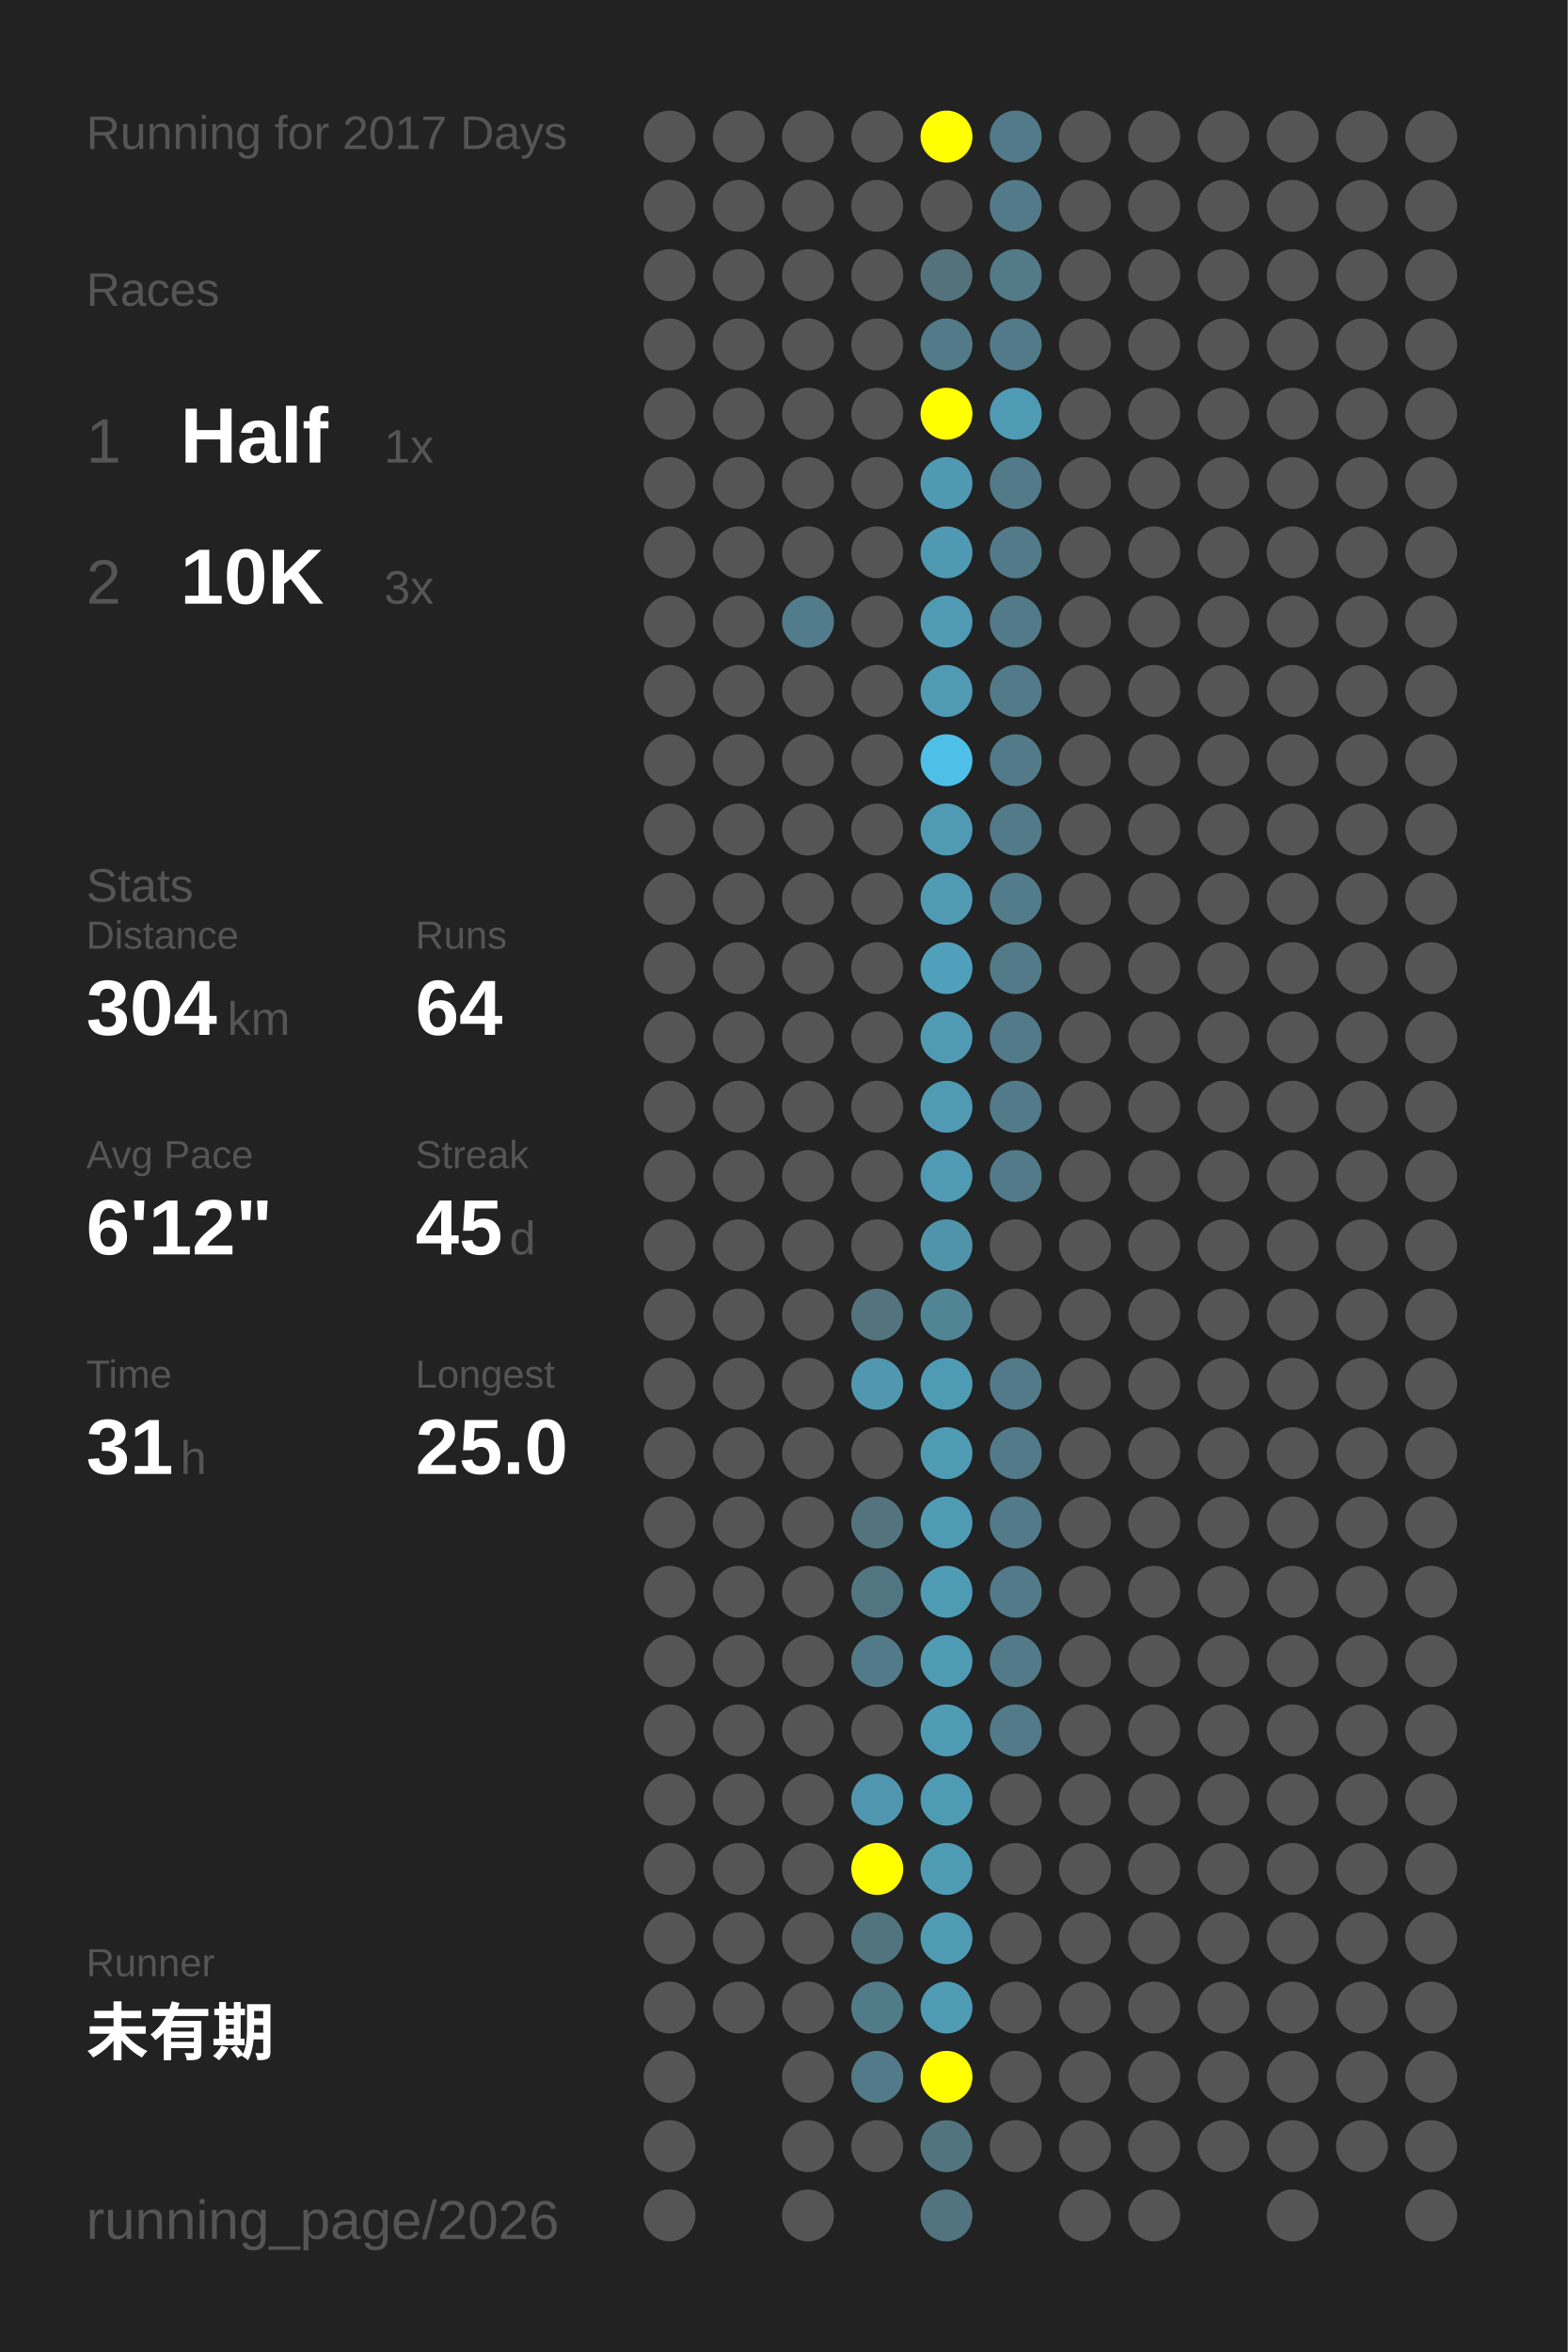
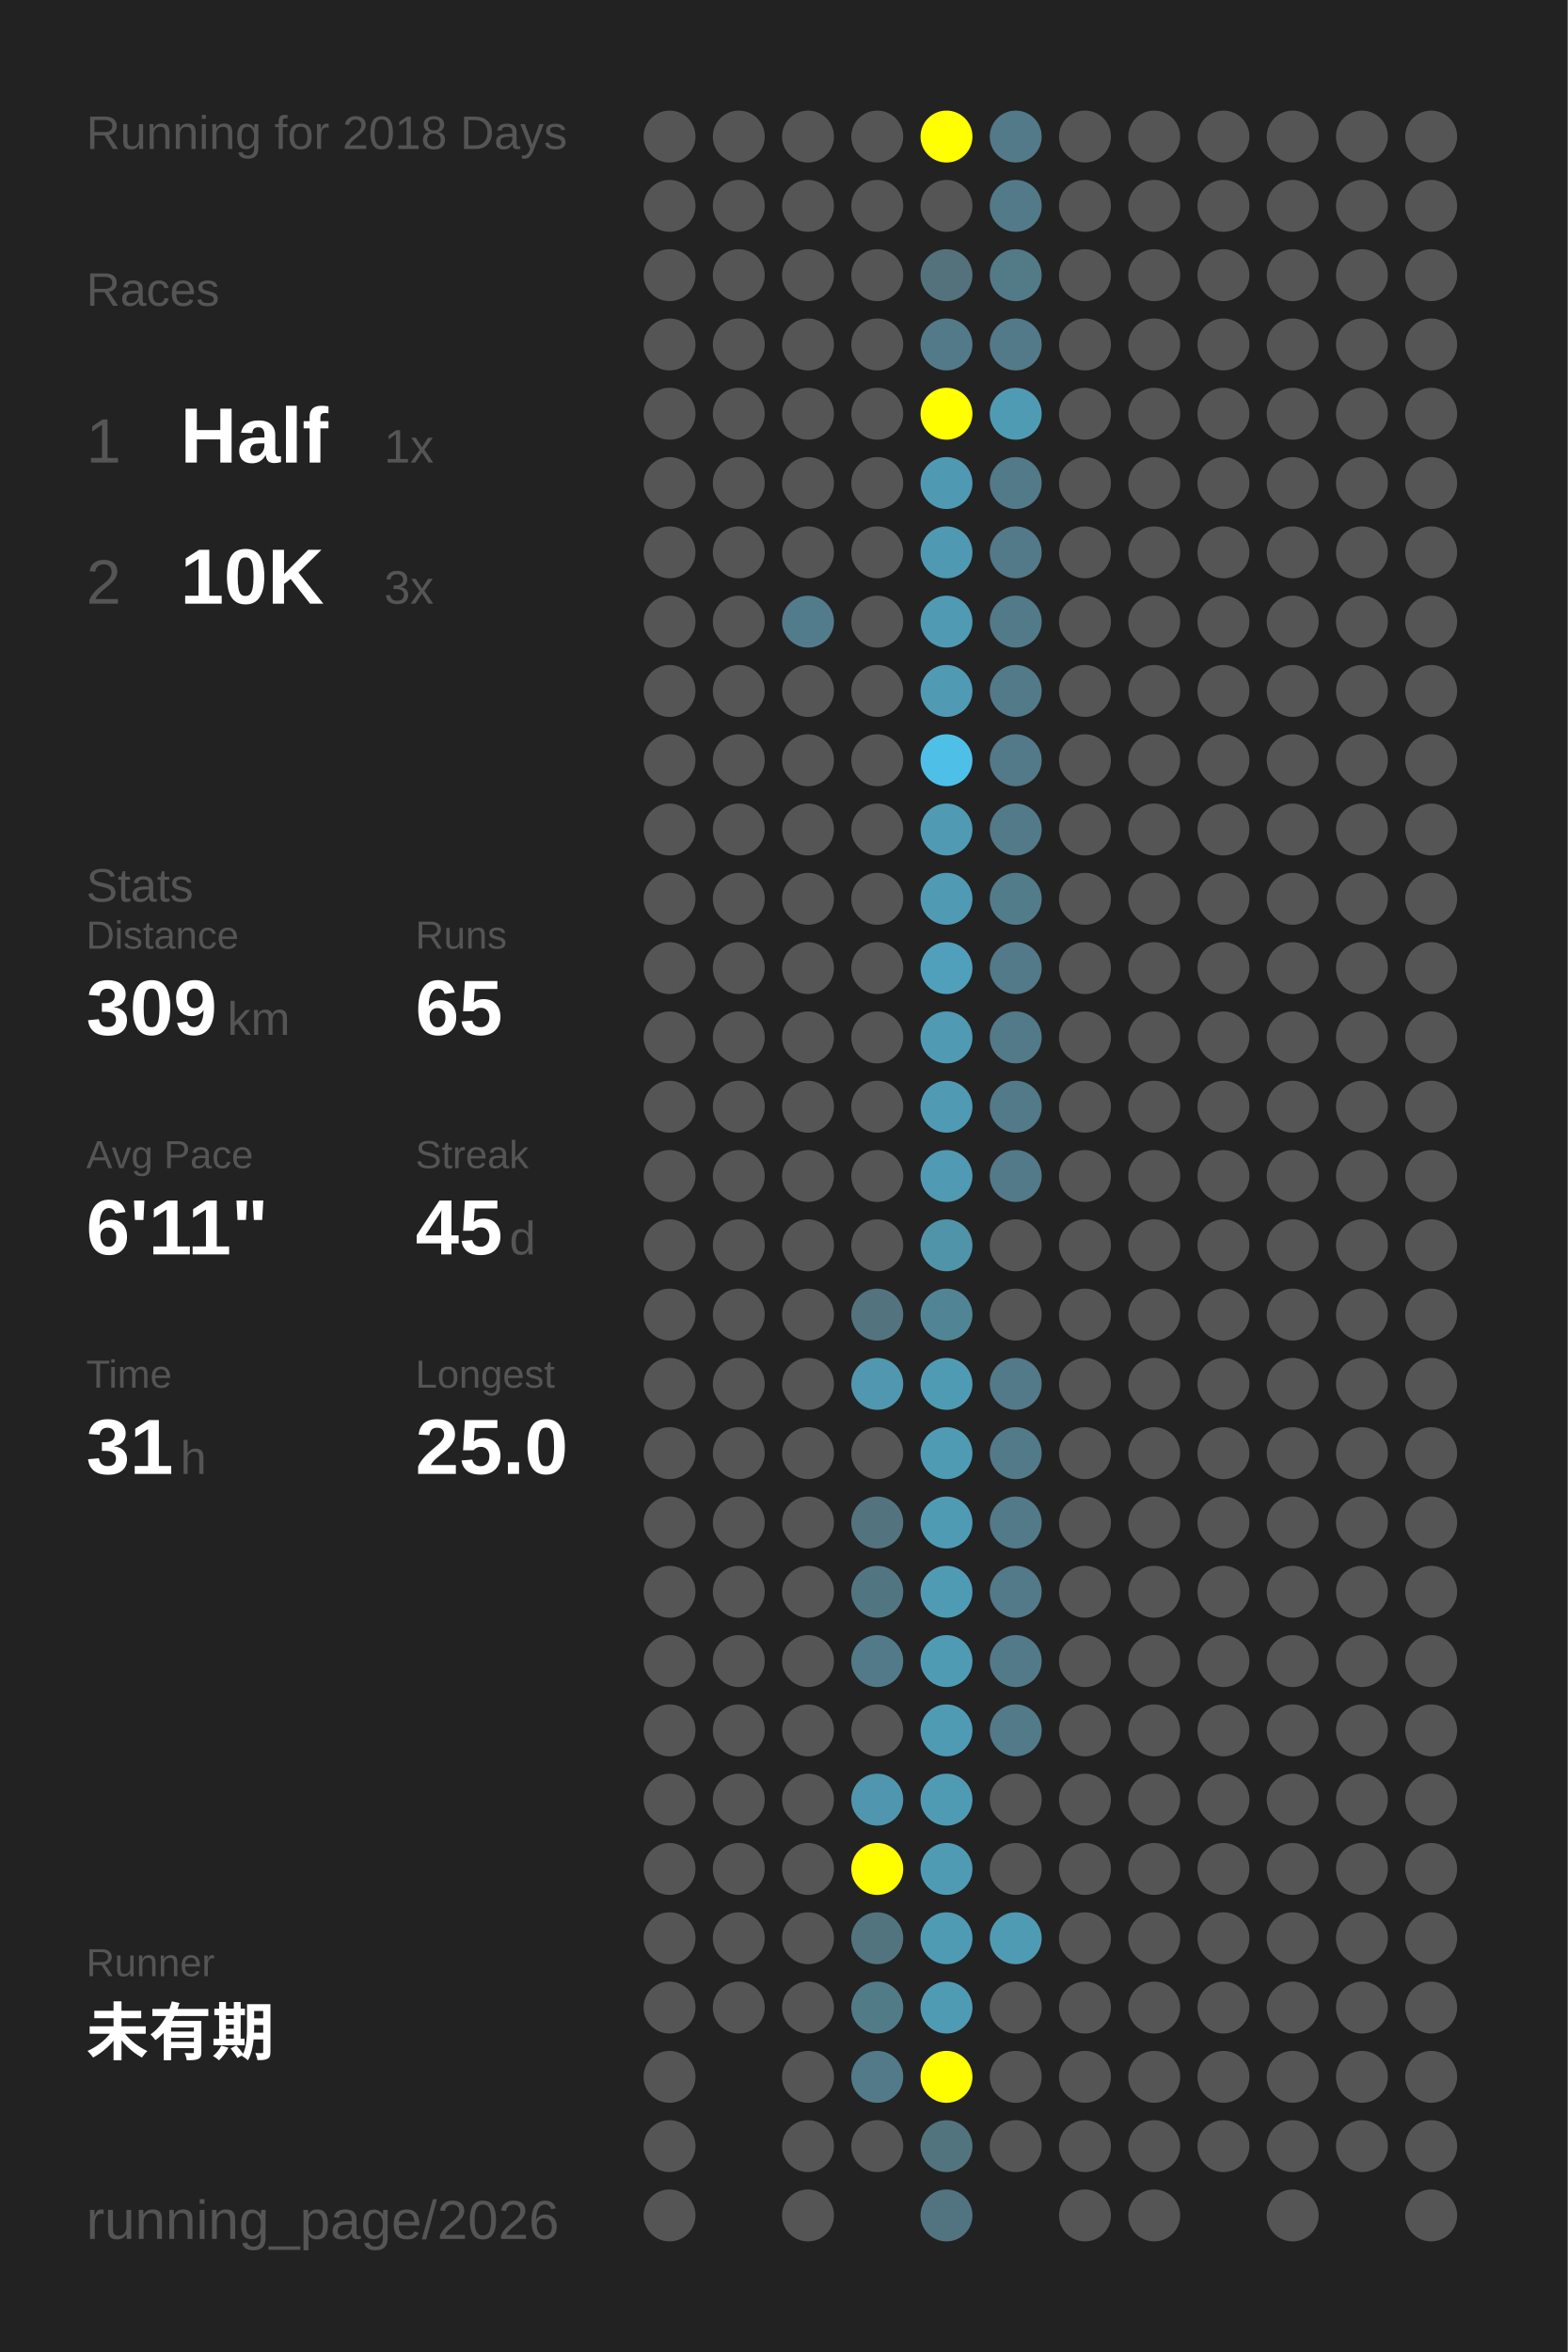
<svg xmlns="http://www.w3.org/2000/svg" baseProfile="full" height="300mm" version="1.1" viewBox="0,0,200,300" width="200mm">
  <defs />
  <rect fill="#222222" height="300" width="200" x="0" y="0" />
-   <text fill="#555555" style="font-size:6px; font-family:Arial;" x="11" y="19">Running for 2017 Days</text>
+   <text fill="#555555" style="font-size:6px; font-family:Arial;" x="11" y="19">Running for 2018 Days</text>
  <text fill="#555555" style="font-size:6px; font-family:Arial;" x="11" y="39">Races</text>
  <text fill="#555555" style="font-size:8px; font-family:Arial;" x="11" y="59">1</text>
  <text fill="#FFFFFF" style="font-size:10px; font-family:Arial; font-weight:bold;" x="23" y="59">Half</text>
  <text fill="#555555" style="font-size:6px; font-family:Arial;" x="49" y="59">1x</text>
  <text fill="#555555" style="font-size:8px; font-family:Arial;" x="11" y="77">2</text>
  <text fill="#FFFFFF" style="font-size:10px; font-family:Arial; font-weight:bold;" x="23" y="77">10K</text>
  <text fill="#555555" style="font-size:6px; font-family:Arial;" x="49" y="77">3x</text>
  <text fill="#555555" style="font-size:6px; font-family:Arial;" x="11" y="115">Stats</text>
  <text fill="#555555" style="font-size:5px; font-family:Arial;" x="11" y="121">Distance</text>
-   <text fill="#FFFFFF" style="font-size:10px; font-family:Arial; font-weight:bold;" x="11" y="132">304</text>
+   <text fill="#FFFFFF" style="font-size:10px; font-family:Arial; font-weight:bold;" x="11" y="132">309</text>
  <text fill="#555555" style="font-size:6px; font-family:Arial;" x="29" y="132">km</text>
  <text fill="#555555" style="font-size:5px; font-family:Arial;" x="53" y="121">Runs</text>
-   <text fill="#FFFFFF" style="font-size:10px; font-family:Arial; font-weight:bold;" x="53" y="132">64</text>
+   <text fill="#FFFFFF" style="font-size:10px; font-family:Arial; font-weight:bold;" x="53" y="132">65</text>
  <text fill="#555555" style="font-size:5px; font-family:Arial;" x="11" y="149">Avg Pace</text>
-   <text fill="#FFFFFF" style="font-size:10px; font-family:Arial; font-weight:bold;" x="11" y="160">6'12"</text>
+   <text fill="#FFFFFF" style="font-size:10px; font-family:Arial; font-weight:bold;" x="11" y="160">6'11"</text>
  <text fill="#555555" style="font-size:5px; font-family:Arial;" x="53" y="149">Streak</text>
  <text fill="#FFFFFF" style="font-size:10px; font-family:Arial; font-weight:bold;" x="53" y="160">45</text>
  <text fill="#555555" style="font-size:6px; font-family:Arial;" x="65" y="160">d</text>
  <text fill="#555555" style="font-size:5px; font-family:Arial;" x="11" y="177">Time</text>
  <text fill="#FFFFFF" style="font-size:10px; font-family:Arial; font-weight:bold;" x="11" y="188">31</text>
  <text fill="#555555" style="font-size:6px; font-family:Arial;" x="23" y="188">h</text>
  <text fill="#555555" style="font-size:5px; font-family:Arial;" x="53" y="177">Longest</text>
  <text fill="#FFFFFF" style="font-size:10px; font-family:Arial; font-weight:bold;" x="53" y="188">25.0</text>
  <text fill="#555555" style="font-size:5px; font-family:Arial;" x="11" y="252.065">Runner</text>
  <text fill="#FFFFFF" style="font-size:8px; font-family:Arial; font-weight:bold;" x="11" y="262.065">未有期</text>
  <text fill="#555555" style="font-size:7px; font-family:Arial;" x="11" y="285.581">running_page/2026</text>
  <circle cx="85.417" cy="17.419" fill="#555555" r="3.312" />
  <circle cx="85.417" cy="26.258" fill="#555555" r="3.312" />
  <circle cx="85.417" cy="35.097" fill="#555555" r="3.312" />
  <circle cx="85.417" cy="43.935" fill="#555555" r="3.312" />
  <circle cx="85.417" cy="52.774" fill="#555555" r="3.312" />
  <circle cx="85.417" cy="61.613" fill="#555555" r="3.312" />
  <circle cx="85.417" cy="70.452" fill="#555555" r="3.312" />
  <circle cx="85.417" cy="79.29" fill="#555555" r="3.312" />
  <circle cx="85.417" cy="88.129" fill="#555555" r="3.312" />
  <circle cx="85.417" cy="96.968" fill="#555555" r="3.312" />
  <circle cx="85.417" cy="105.806" fill="#555555" r="3.312" />
  <circle cx="85.417" cy="114.645" fill="#555555" r="3.312" />
  <circle cx="85.417" cy="123.484" fill="#555555" r="3.312" />
  <circle cx="85.417" cy="132.323" fill="#555555" r="3.312" />
  <circle cx="85.417" cy="141.161" fill="#555555" r="3.312" />
  <circle cx="85.417" cy="150" fill="#555555" r="3.312" />
  <circle cx="85.417" cy="158.839" fill="#555555" r="3.312" />
  <circle cx="85.417" cy="167.677" fill="#555555" r="3.312" />
  <circle cx="85.417" cy="176.516" fill="#555555" r="3.312" />
  <circle cx="85.417" cy="185.355" fill="#555555" r="3.312" />
  <circle cx="85.417" cy="194.194" fill="#555555" r="3.312" />
  <circle cx="85.417" cy="203.032" fill="#555555" r="3.312" />
  <circle cx="85.417" cy="211.871" fill="#555555" r="3.312" />
  <circle cx="85.417" cy="220.71" fill="#555555" r="3.312" />
  <circle cx="85.417" cy="229.548" fill="#555555" r="3.312" />
  <circle cx="85.417" cy="238.387" fill="#555555" r="3.312" />
  <circle cx="85.417" cy="247.226" fill="#555555" r="3.312" />
  <circle cx="85.417" cy="256.065" fill="#555555" r="3.312" />
  <circle cx="85.417" cy="264.903" fill="#555555" r="3.312" />
  <circle cx="85.417" cy="273.742" fill="#555555" r="3.312" />
  <circle cx="85.417" cy="282.581" fill="#555555" r="3.312" />
  <circle cx="94.25" cy="17.419" fill="#555555" r="3.312" />
  <circle cx="94.25" cy="26.258" fill="#555555" r="3.312" />
  <circle cx="94.25" cy="35.097" fill="#555555" r="3.312" />
  <circle cx="94.25" cy="43.935" fill="#555555" r="3.312" />
  <circle cx="94.25" cy="52.774" fill="#555555" r="3.312" />
  <circle cx="94.25" cy="61.613" fill="#555555" r="3.312" />
  <circle cx="94.25" cy="70.452" fill="#555555" r="3.312" />
  <circle cx="94.25" cy="79.29" fill="#555555" r="3.312" />
  <circle cx="94.25" cy="88.129" fill="#555555" r="3.312" />
  <circle cx="94.25" cy="96.968" fill="#555555" r="3.312" />
  <circle cx="94.25" cy="105.806" fill="#555555" r="3.312" />
  <circle cx="94.25" cy="114.645" fill="#555555" r="3.312" />
  <circle cx="94.25" cy="123.484" fill="#555555" r="3.312" />
  <circle cx="94.25" cy="132.323" fill="#555555" r="3.312" />
  <circle cx="94.25" cy="141.161" fill="#555555" r="3.312" />
  <circle cx="94.25" cy="150" fill="#555555" r="3.312" />
  <circle cx="94.25" cy="158.839" fill="#555555" r="3.312" />
  <circle cx="94.25" cy="167.677" fill="#555555" r="3.312" />
  <circle cx="94.25" cy="176.516" fill="#555555" r="3.312" />
  <circle cx="94.25" cy="185.355" fill="#555555" r="3.312" />
  <circle cx="94.25" cy="194.194" fill="#555555" r="3.312" />
  <circle cx="94.25" cy="203.032" fill="#555555" r="3.312" />
  <circle cx="94.25" cy="211.871" fill="#555555" r="3.312" />
  <circle cx="94.25" cy="220.71" fill="#555555" r="3.312" />
  <circle cx="94.25" cy="229.548" fill="#555555" r="3.312" />
  <circle cx="94.25" cy="238.387" fill="#555555" r="3.312" />
  <circle cx="94.25" cy="247.226" fill="#555555" r="3.312" />
  <circle cx="94.25" cy="256.065" fill="#555555" r="3.312" />
  <circle cx="103.083" cy="17.419" fill="#555555" r="3.312" />
  <circle cx="103.083" cy="26.258" fill="#555555" r="3.312" />
  <circle cx="103.083" cy="35.097" fill="#555555" r="3.312" />
  <circle cx="103.083" cy="43.935" fill="#555555" r="3.312" />
  <circle cx="103.083" cy="52.774" fill="#555555" r="3.312" />
  <circle cx="103.083" cy="61.613" fill="#555555" r="3.312" />
  <circle cx="103.083" cy="70.452" fill="#555555" r="3.312" />
  <circle cx="103.083" cy="79.29" fill="#527c8b" r="3.312" />
  <circle cx="103.083" cy="88.129" fill="#555555" r="3.312" />
  <circle cx="103.083" cy="96.968" fill="#555555" r="3.312" />
  <circle cx="103.083" cy="105.806" fill="#555555" r="3.312" />
  <circle cx="103.083" cy="114.645" fill="#555555" r="3.312" />
  <circle cx="103.083" cy="123.484" fill="#555555" r="3.312" />
  <circle cx="103.083" cy="132.323" fill="#555555" r="3.312" />
  <circle cx="103.083" cy="141.161" fill="#555555" r="3.312" />
  <circle cx="103.083" cy="150" fill="#555555" r="3.312" />
  <circle cx="103.083" cy="158.839" fill="#555555" r="3.312" />
  <circle cx="103.083" cy="167.677" fill="#555555" r="3.312" />
  <circle cx="103.083" cy="176.516" fill="#555555" r="3.312" />
  <circle cx="103.083" cy="185.355" fill="#555555" r="3.312" />
  <circle cx="103.083" cy="194.194" fill="#555555" r="3.312" />
  <circle cx="103.083" cy="203.032" fill="#555555" r="3.312" />
  <circle cx="103.083" cy="211.871" fill="#555555" r="3.312" />
  <circle cx="103.083" cy="220.71" fill="#555555" r="3.312" />
  <circle cx="103.083" cy="229.548" fill="#555555" r="3.312" />
  <circle cx="103.083" cy="238.387" fill="#555555" r="3.312" />
  <circle cx="103.083" cy="247.226" fill="#555555" r="3.312" />
  <circle cx="103.083" cy="256.065" fill="#555555" r="3.312" />
  <circle cx="103.083" cy="264.903" fill="#555555" r="3.312" />
  <circle cx="103.083" cy="273.742" fill="#555555" r="3.312" />
  <circle cx="103.083" cy="282.581" fill="#555555" r="3.312" />
  <circle cx="111.917" cy="17.419" fill="#555555" r="3.312" />
  <circle cx="111.917" cy="26.258" fill="#555555" r="3.312" />
  <circle cx="111.917" cy="35.097" fill="#555555" r="3.312" />
  <circle cx="111.917" cy="43.935" fill="#555555" r="3.312" />
  <circle cx="111.917" cy="52.774" fill="#555555" r="3.312" />
  <circle cx="111.917" cy="61.613" fill="#555555" r="3.312" />
  <circle cx="111.917" cy="70.452" fill="#555555" r="3.312" />
  <circle cx="111.917" cy="79.29" fill="#555555" r="3.312" />
  <circle cx="111.917" cy="88.129" fill="#555555" r="3.312" />
  <circle cx="111.917" cy="96.968" fill="#555555" r="3.312" />
  <circle cx="111.917" cy="105.806" fill="#555555" r="3.312" />
  <circle cx="111.917" cy="114.645" fill="#555555" r="3.312" />
  <circle cx="111.917" cy="123.484" fill="#555555" r="3.312" />
  <circle cx="111.917" cy="132.323" fill="#555555" r="3.312" />
  <circle cx="111.917" cy="141.161" fill="#555555" r="3.312" />
  <circle cx="111.917" cy="150" fill="#555555" r="3.312" />
  <circle cx="111.917" cy="158.839" fill="#555555" r="3.312" />
  <circle cx="111.917" cy="167.677" fill="#53737e" r="3.312" />
  <circle cx="111.917" cy="176.516" fill="#5097af" r="3.312" />
  <circle cx="111.917" cy="185.355" fill="#555555" r="3.312" />
  <circle cx="111.917" cy="194.194" fill="#53747f" r="3.312" />
  <circle cx="111.917" cy="203.032" fill="#527681" r="3.312" />
  <circle cx="111.917" cy="211.871" fill="#527a88" r="3.312" />
  <circle cx="111.917" cy="220.71" fill="#555555" r="3.312" />
  <circle cx="111.917" cy="229.548" fill="#5096ae" r="3.312" />
  <circle cx="111.917" cy="238.387" fill="#FFFF00" r="3.312" />
  <circle cx="111.917" cy="247.226" fill="#52747f" r="3.312" />
  <circle cx="111.917" cy="256.065" fill="#527b88" r="3.312" />
  <circle cx="111.917" cy="264.903" fill="#527a88" r="3.312" />
  <circle cx="111.917" cy="273.742" fill="#555555" r="3.312" />
  <circle cx="120.75" cy="17.419" fill="#FFFF00" r="3.312" />
  <circle cx="120.75" cy="26.258" fill="#555555" r="3.312" />
  <circle cx="120.75" cy="35.097" fill="#53727c" r="3.312" />
  <circle cx="120.75" cy="43.935" fill="#527a88" r="3.312" />
  <circle cx="120.75" cy="52.774" fill="#FFFF00" r="3.312" />
  <circle cx="120.75" cy="61.613" fill="#5099b2" r="3.312" />
  <circle cx="120.75" cy="70.452" fill="#5099b2" r="3.312" />
  <circle cx="120.75" cy="79.29" fill="#509ab3" r="3.312" />
  <circle cx="120.75" cy="88.129" fill="#509ab4" r="3.312" />
  <circle cx="120.75" cy="96.968" fill="#4ec0e7" r="3.312" />
  <circle cx="120.75" cy="105.806" fill="#509ab3" r="3.312" />
  <circle cx="120.75" cy="114.645" fill="#509ab3" r="3.312" />
  <circle cx="120.75" cy="123.484" fill="#50a0bc" r="3.312" />
  <circle cx="120.75" cy="132.323" fill="#509ab3" r="3.312" />
  <circle cx="120.75" cy="141.161" fill="#509ab3" r="3.312" />
  <circle cx="120.75" cy="150" fill="#509ab3" r="3.312" />
  <circle cx="120.75" cy="158.839" fill="#5094aa" r="3.312" />
  <circle cx="120.75" cy="167.677" fill="#518596" r="3.312" />
  <circle cx="120.75" cy="176.516" fill="#509bb4" r="3.312" />
  <circle cx="120.75" cy="185.355" fill="#509bb4" r="3.312" />
  <circle cx="120.75" cy="194.194" fill="#509bb4" r="3.312" />
  <circle cx="120.75" cy="203.032" fill="#509bb4" r="3.312" />
  <circle cx="120.75" cy="211.871" fill="#509bb4" r="3.312" />
  <circle cx="120.75" cy="220.71" fill="#509bb4" r="3.312" />
  <circle cx="120.75" cy="229.548" fill="#509bb4" r="3.312" />
  <circle cx="120.75" cy="238.387" fill="#509bb4" r="3.312" />
  <circle cx="120.75" cy="247.226" fill="#509bb4" r="3.312" />
  <circle cx="120.75" cy="256.065" fill="#509bb4" r="3.312" />
  <circle cx="120.75" cy="264.903" fill="#FFFF00" r="3.312" />
  <circle cx="120.75" cy="273.742" fill="#52747f" r="3.312" />
  <circle cx="120.75" cy="282.581" fill="#527480" r="3.312" />
  <circle cx="129.583" cy="17.419" fill="#527a88" r="3.312" />
  <circle cx="129.583" cy="26.258" fill="#527a88" r="3.312" />
  <circle cx="129.583" cy="35.097" fill="#527a87" r="3.312" />
  <circle cx="129.583" cy="43.935" fill="#527a88" r="3.312" />
  <circle cx="129.583" cy="52.774" fill="#509bb4" r="3.312" />
  <circle cx="129.583" cy="61.613" fill="#527a88" r="3.312" />
  <circle cx="129.583" cy="70.452" fill="#527a88" r="3.312" />
  <circle cx="129.583" cy="79.29" fill="#527a88" r="3.312" />
  <circle cx="129.583" cy="88.129" fill="#527a88" r="3.312" />
  <circle cx="129.583" cy="96.968" fill="#527a88" r="3.312" />
  <circle cx="129.583" cy="105.806" fill="#527a88" r="3.312" />
  <circle cx="129.583" cy="114.645" fill="#527c8a" r="3.312" />
  <circle cx="129.583" cy="123.484" fill="#527a88" r="3.312" />
  <circle cx="129.583" cy="132.323" fill="#527a88" r="3.312" />
  <circle cx="129.583" cy="141.161" fill="#527a88" r="3.312" />
  <circle cx="129.583" cy="150" fill="#527a88" r="3.312" />
  <circle cx="129.583" cy="158.839" fill="#555555" r="3.312" />
  <circle cx="129.583" cy="167.677" fill="#555555" r="3.312" />
  <circle cx="129.583" cy="176.516" fill="#527a88" r="3.312" />
  <circle cx="129.583" cy="185.355" fill="#527a88" r="3.312" />
  <circle cx="129.583" cy="194.194" fill="#527a88" r="3.312" />
  <circle cx="129.583" cy="203.032" fill="#527a88" r="3.312" />
  <circle cx="129.583" cy="211.871" fill="#527a88" r="3.312" />
  <circle cx="129.583" cy="220.71" fill="#527a88" r="3.312" />
  <circle cx="129.583" cy="229.548" fill="#555555" r="3.312" />
  <circle cx="129.583" cy="238.387" fill="#555555" r="3.312" />
-   <circle cx="129.583" cy="247.226" fill="#555555" r="3.312" />
+   <circle cx="129.583" cy="247.226" fill="#509bb4" r="3.312" />
  <circle cx="129.583" cy="256.065" fill="#555555" r="3.312" />
  <circle cx="129.583" cy="264.903" fill="#555555" r="3.312" />
  <circle cx="129.583" cy="273.742" fill="#555555" r="3.312" />
  <circle cx="138.417" cy="17.419" fill="#555555" r="3.312" />
  <circle cx="138.417" cy="26.258" fill="#555555" r="3.312" />
  <circle cx="138.417" cy="35.097" fill="#555555" r="3.312" />
  <circle cx="138.417" cy="43.935" fill="#555555" r="3.312" />
  <circle cx="138.417" cy="52.774" fill="#555555" r="3.312" />
  <circle cx="138.417" cy="61.613" fill="#555555" r="3.312" />
  <circle cx="138.417" cy="70.452" fill="#555555" r="3.312" />
  <circle cx="138.417" cy="79.29" fill="#555555" r="3.312" />
  <circle cx="138.417" cy="88.129" fill="#555555" r="3.312" />
  <circle cx="138.417" cy="96.968" fill="#555555" r="3.312" />
  <circle cx="138.417" cy="105.806" fill="#555555" r="3.312" />
  <circle cx="138.417" cy="114.645" fill="#555555" r="3.312" />
  <circle cx="138.417" cy="123.484" fill="#555555" r="3.312" />
  <circle cx="138.417" cy="132.323" fill="#555555" r="3.312" />
  <circle cx="138.417" cy="141.161" fill="#555555" r="3.312" />
  <circle cx="138.417" cy="150" fill="#555555" r="3.312" />
  <circle cx="138.417" cy="158.839" fill="#555555" r="3.312" />
  <circle cx="138.417" cy="167.677" fill="#555555" r="3.312" />
  <circle cx="138.417" cy="176.516" fill="#555555" r="3.312" />
  <circle cx="138.417" cy="185.355" fill="#555555" r="3.312" />
  <circle cx="138.417" cy="194.194" fill="#555555" r="3.312" />
  <circle cx="138.417" cy="203.032" fill="#555555" r="3.312" />
  <circle cx="138.417" cy="211.871" fill="#555555" r="3.312" />
  <circle cx="138.417" cy="220.71" fill="#555555" r="3.312" />
  <circle cx="138.417" cy="229.548" fill="#555555" r="3.312" />
  <circle cx="138.417" cy="238.387" fill="#555555" r="3.312" />
  <circle cx="138.417" cy="247.226" fill="#555555" r="3.312" />
  <circle cx="138.417" cy="256.065" fill="#555555" r="3.312" />
  <circle cx="138.417" cy="264.903" fill="#555555" r="3.312" />
  <circle cx="138.417" cy="273.742" fill="#555555" r="3.312" />
  <circle cx="138.417" cy="282.581" fill="#555555" r="3.312" />
  <circle cx="147.25" cy="17.419" fill="#555555" r="3.312" />
  <circle cx="147.25" cy="26.258" fill="#555555" r="3.312" />
  <circle cx="147.25" cy="35.097" fill="#555555" r="3.312" />
  <circle cx="147.25" cy="43.935" fill="#555555" r="3.312" />
  <circle cx="147.25" cy="52.774" fill="#555555" r="3.312" />
  <circle cx="147.25" cy="61.613" fill="#555555" r="3.312" />
  <circle cx="147.25" cy="70.452" fill="#555555" r="3.312" />
  <circle cx="147.25" cy="79.29" fill="#555555" r="3.312" />
  <circle cx="147.25" cy="88.129" fill="#555555" r="3.312" />
  <circle cx="147.25" cy="96.968" fill="#555555" r="3.312" />
  <circle cx="147.25" cy="105.806" fill="#555555" r="3.312" />
  <circle cx="147.25" cy="114.645" fill="#555555" r="3.312" />
  <circle cx="147.25" cy="123.484" fill="#555555" r="3.312" />
  <circle cx="147.25" cy="132.323" fill="#555555" r="3.312" />
  <circle cx="147.25" cy="141.161" fill="#555555" r="3.312" />
  <circle cx="147.25" cy="150" fill="#555555" r="3.312" />
  <circle cx="147.25" cy="158.839" fill="#555555" r="3.312" />
  <circle cx="147.25" cy="167.677" fill="#555555" r="3.312" />
  <circle cx="147.25" cy="176.516" fill="#555555" r="3.312" />
  <circle cx="147.25" cy="185.355" fill="#555555" r="3.312" />
  <circle cx="147.25" cy="194.194" fill="#555555" r="3.312" />
  <circle cx="147.25" cy="203.032" fill="#555555" r="3.312" />
  <circle cx="147.25" cy="211.871" fill="#555555" r="3.312" />
  <circle cx="147.25" cy="220.71" fill="#555555" r="3.312" />
  <circle cx="147.25" cy="229.548" fill="#555555" r="3.312" />
  <circle cx="147.25" cy="238.387" fill="#555555" r="3.312" />
  <circle cx="147.25" cy="247.226" fill="#555555" r="3.312" />
  <circle cx="147.25" cy="256.065" fill="#555555" r="3.312" />
  <circle cx="147.25" cy="264.903" fill="#555555" r="3.312" />
  <circle cx="147.25" cy="273.742" fill="#555555" r="3.312" />
  <circle cx="147.25" cy="282.581" fill="#555555" r="3.312" />
  <circle cx="156.083" cy="17.419" fill="#555555" r="3.312" />
  <circle cx="156.083" cy="26.258" fill="#555555" r="3.312" />
  <circle cx="156.083" cy="35.097" fill="#555555" r="3.312" />
  <circle cx="156.083" cy="43.935" fill="#555555" r="3.312" />
  <circle cx="156.083" cy="52.774" fill="#555555" r="3.312" />
  <circle cx="156.083" cy="61.613" fill="#555555" r="3.312" />
  <circle cx="156.083" cy="70.452" fill="#555555" r="3.312" />
  <circle cx="156.083" cy="79.29" fill="#555555" r="3.312" />
  <circle cx="156.083" cy="88.129" fill="#555555" r="3.312" />
  <circle cx="156.083" cy="96.968" fill="#555555" r="3.312" />
  <circle cx="156.083" cy="105.806" fill="#555555" r="3.312" />
  <circle cx="156.083" cy="114.645" fill="#555555" r="3.312" />
  <circle cx="156.083" cy="123.484" fill="#555555" r="3.312" />
  <circle cx="156.083" cy="132.323" fill="#555555" r="3.312" />
  <circle cx="156.083" cy="141.161" fill="#555555" r="3.312" />
  <circle cx="156.083" cy="150" fill="#555555" r="3.312" />
  <circle cx="156.083" cy="158.839" fill="#555555" r="3.312" />
  <circle cx="156.083" cy="167.677" fill="#555555" r="3.312" />
  <circle cx="156.083" cy="176.516" fill="#555555" r="3.312" />
  <circle cx="156.083" cy="185.355" fill="#555555" r="3.312" />
  <circle cx="156.083" cy="194.194" fill="#555555" r="3.312" />
  <circle cx="156.083" cy="203.032" fill="#555555" r="3.312" />
  <circle cx="156.083" cy="211.871" fill="#555555" r="3.312" />
  <circle cx="156.083" cy="220.71" fill="#555555" r="3.312" />
  <circle cx="156.083" cy="229.548" fill="#555555" r="3.312" />
  <circle cx="156.083" cy="238.387" fill="#555555" r="3.312" />
  <circle cx="156.083" cy="247.226" fill="#555555" r="3.312" />
  <circle cx="156.083" cy="256.065" fill="#555555" r="3.312" />
  <circle cx="156.083" cy="264.903" fill="#555555" r="3.312" />
  <circle cx="156.083" cy="273.742" fill="#555555" r="3.312" />
  <circle cx="164.917" cy="17.419" fill="#555555" r="3.312" />
  <circle cx="164.917" cy="26.258" fill="#555555" r="3.312" />
  <circle cx="164.917" cy="35.097" fill="#555555" r="3.312" />
  <circle cx="164.917" cy="43.935" fill="#555555" r="3.312" />
  <circle cx="164.917" cy="52.774" fill="#555555" r="3.312" />
  <circle cx="164.917" cy="61.613" fill="#555555" r="3.312" />
  <circle cx="164.917" cy="70.452" fill="#555555" r="3.312" />
  <circle cx="164.917" cy="79.29" fill="#555555" r="3.312" />
  <circle cx="164.917" cy="88.129" fill="#555555" r="3.312" />
  <circle cx="164.917" cy="96.968" fill="#555555" r="3.312" />
  <circle cx="164.917" cy="105.806" fill="#555555" r="3.312" />
  <circle cx="164.917" cy="114.645" fill="#555555" r="3.312" />
  <circle cx="164.917" cy="123.484" fill="#555555" r="3.312" />
  <circle cx="164.917" cy="132.323" fill="#555555" r="3.312" />
  <circle cx="164.917" cy="141.161" fill="#555555" r="3.312" />
  <circle cx="164.917" cy="150" fill="#555555" r="3.312" />
  <circle cx="164.917" cy="158.839" fill="#555555" r="3.312" />
  <circle cx="164.917" cy="167.677" fill="#555555" r="3.312" />
  <circle cx="164.917" cy="176.516" fill="#555555" r="3.312" />
  <circle cx="164.917" cy="185.355" fill="#555555" r="3.312" />
  <circle cx="164.917" cy="194.194" fill="#555555" r="3.312" />
  <circle cx="164.917" cy="203.032" fill="#555555" r="3.312" />
  <circle cx="164.917" cy="211.871" fill="#555555" r="3.312" />
  <circle cx="164.917" cy="220.71" fill="#555555" r="3.312" />
  <circle cx="164.917" cy="229.548" fill="#555555" r="3.312" />
  <circle cx="164.917" cy="238.387" fill="#555555" r="3.312" />
  <circle cx="164.917" cy="247.226" fill="#555555" r="3.312" />
  <circle cx="164.917" cy="256.065" fill="#555555" r="3.312" />
  <circle cx="164.917" cy="264.903" fill="#555555" r="3.312" />
  <circle cx="164.917" cy="273.742" fill="#555555" r="3.312" />
  <circle cx="164.917" cy="282.581" fill="#555555" r="3.312" />
  <circle cx="173.75" cy="17.419" fill="#555555" r="3.312" />
  <circle cx="173.75" cy="26.258" fill="#555555" r="3.312" />
  <circle cx="173.75" cy="35.097" fill="#555555" r="3.312" />
  <circle cx="173.75" cy="43.935" fill="#555555" r="3.312" />
  <circle cx="173.75" cy="52.774" fill="#555555" r="3.312" />
  <circle cx="173.75" cy="61.613" fill="#555555" r="3.312" />
  <circle cx="173.75" cy="70.452" fill="#555555" r="3.312" />
  <circle cx="173.75" cy="79.29" fill="#555555" r="3.312" />
  <circle cx="173.75" cy="88.129" fill="#555555" r="3.312" />
  <circle cx="173.75" cy="96.968" fill="#555555" r="3.312" />
  <circle cx="173.75" cy="105.806" fill="#555555" r="3.312" />
  <circle cx="173.75" cy="114.645" fill="#555555" r="3.312" />
  <circle cx="173.75" cy="123.484" fill="#555555" r="3.312" />
  <circle cx="173.75" cy="132.323" fill="#555555" r="3.312" />
  <circle cx="173.75" cy="141.161" fill="#555555" r="3.312" />
  <circle cx="173.75" cy="150" fill="#555555" r="3.312" />
  <circle cx="173.75" cy="158.839" fill="#555555" r="3.312" />
  <circle cx="173.75" cy="167.677" fill="#555555" r="3.312" />
  <circle cx="173.75" cy="176.516" fill="#555555" r="3.312" />
  <circle cx="173.75" cy="185.355" fill="#555555" r="3.312" />
  <circle cx="173.75" cy="194.194" fill="#555555" r="3.312" />
  <circle cx="173.75" cy="203.032" fill="#555555" r="3.312" />
  <circle cx="173.75" cy="211.871" fill="#555555" r="3.312" />
  <circle cx="173.75" cy="220.71" fill="#555555" r="3.312" />
  <circle cx="173.75" cy="229.548" fill="#555555" r="3.312" />
  <circle cx="173.75" cy="238.387" fill="#555555" r="3.312" />
  <circle cx="173.75" cy="247.226" fill="#555555" r="3.312" />
  <circle cx="173.75" cy="256.065" fill="#555555" r="3.312" />
  <circle cx="173.75" cy="264.903" fill="#555555" r="3.312" />
  <circle cx="173.75" cy="273.742" fill="#555555" r="3.312" />
  <circle cx="182.583" cy="17.419" fill="#555555" r="3.312" />
  <circle cx="182.583" cy="26.258" fill="#555555" r="3.312" />
  <circle cx="182.583" cy="35.097" fill="#555555" r="3.312" />
  <circle cx="182.583" cy="43.935" fill="#555555" r="3.312" />
  <circle cx="182.583" cy="52.774" fill="#555555" r="3.312" />
  <circle cx="182.583" cy="61.613" fill="#555555" r="3.312" />
  <circle cx="182.583" cy="70.452" fill="#555555" r="3.312" />
  <circle cx="182.583" cy="79.29" fill="#555555" r="3.312" />
  <circle cx="182.583" cy="88.129" fill="#555555" r="3.312" />
  <circle cx="182.583" cy="96.968" fill="#555555" r="3.312" />
  <circle cx="182.583" cy="105.806" fill="#555555" r="3.312" />
  <circle cx="182.583" cy="114.645" fill="#555555" r="3.312" />
  <circle cx="182.583" cy="123.484" fill="#555555" r="3.312" />
  <circle cx="182.583" cy="132.323" fill="#555555" r="3.312" />
  <circle cx="182.583" cy="141.161" fill="#555555" r="3.312" />
  <circle cx="182.583" cy="150" fill="#555555" r="3.312" />
  <circle cx="182.583" cy="158.839" fill="#555555" r="3.312" />
  <circle cx="182.583" cy="167.677" fill="#555555" r="3.312" />
  <circle cx="182.583" cy="176.516" fill="#555555" r="3.312" />
  <circle cx="182.583" cy="185.355" fill="#555555" r="3.312" />
  <circle cx="182.583" cy="194.194" fill="#555555" r="3.312" />
  <circle cx="182.583" cy="203.032" fill="#555555" r="3.312" />
  <circle cx="182.583" cy="211.871" fill="#555555" r="3.312" />
  <circle cx="182.583" cy="220.71" fill="#555555" r="3.312" />
  <circle cx="182.583" cy="229.548" fill="#555555" r="3.312" />
  <circle cx="182.583" cy="238.387" fill="#555555" r="3.312" />
  <circle cx="182.583" cy="247.226" fill="#555555" r="3.312" />
  <circle cx="182.583" cy="256.065" fill="#555555" r="3.312" />
  <circle cx="182.583" cy="264.903" fill="#555555" r="3.312" />
  <circle cx="182.583" cy="273.742" fill="#555555" r="3.312" />
  <circle cx="182.583" cy="282.581" fill="#555555" r="3.312" />
</svg>
